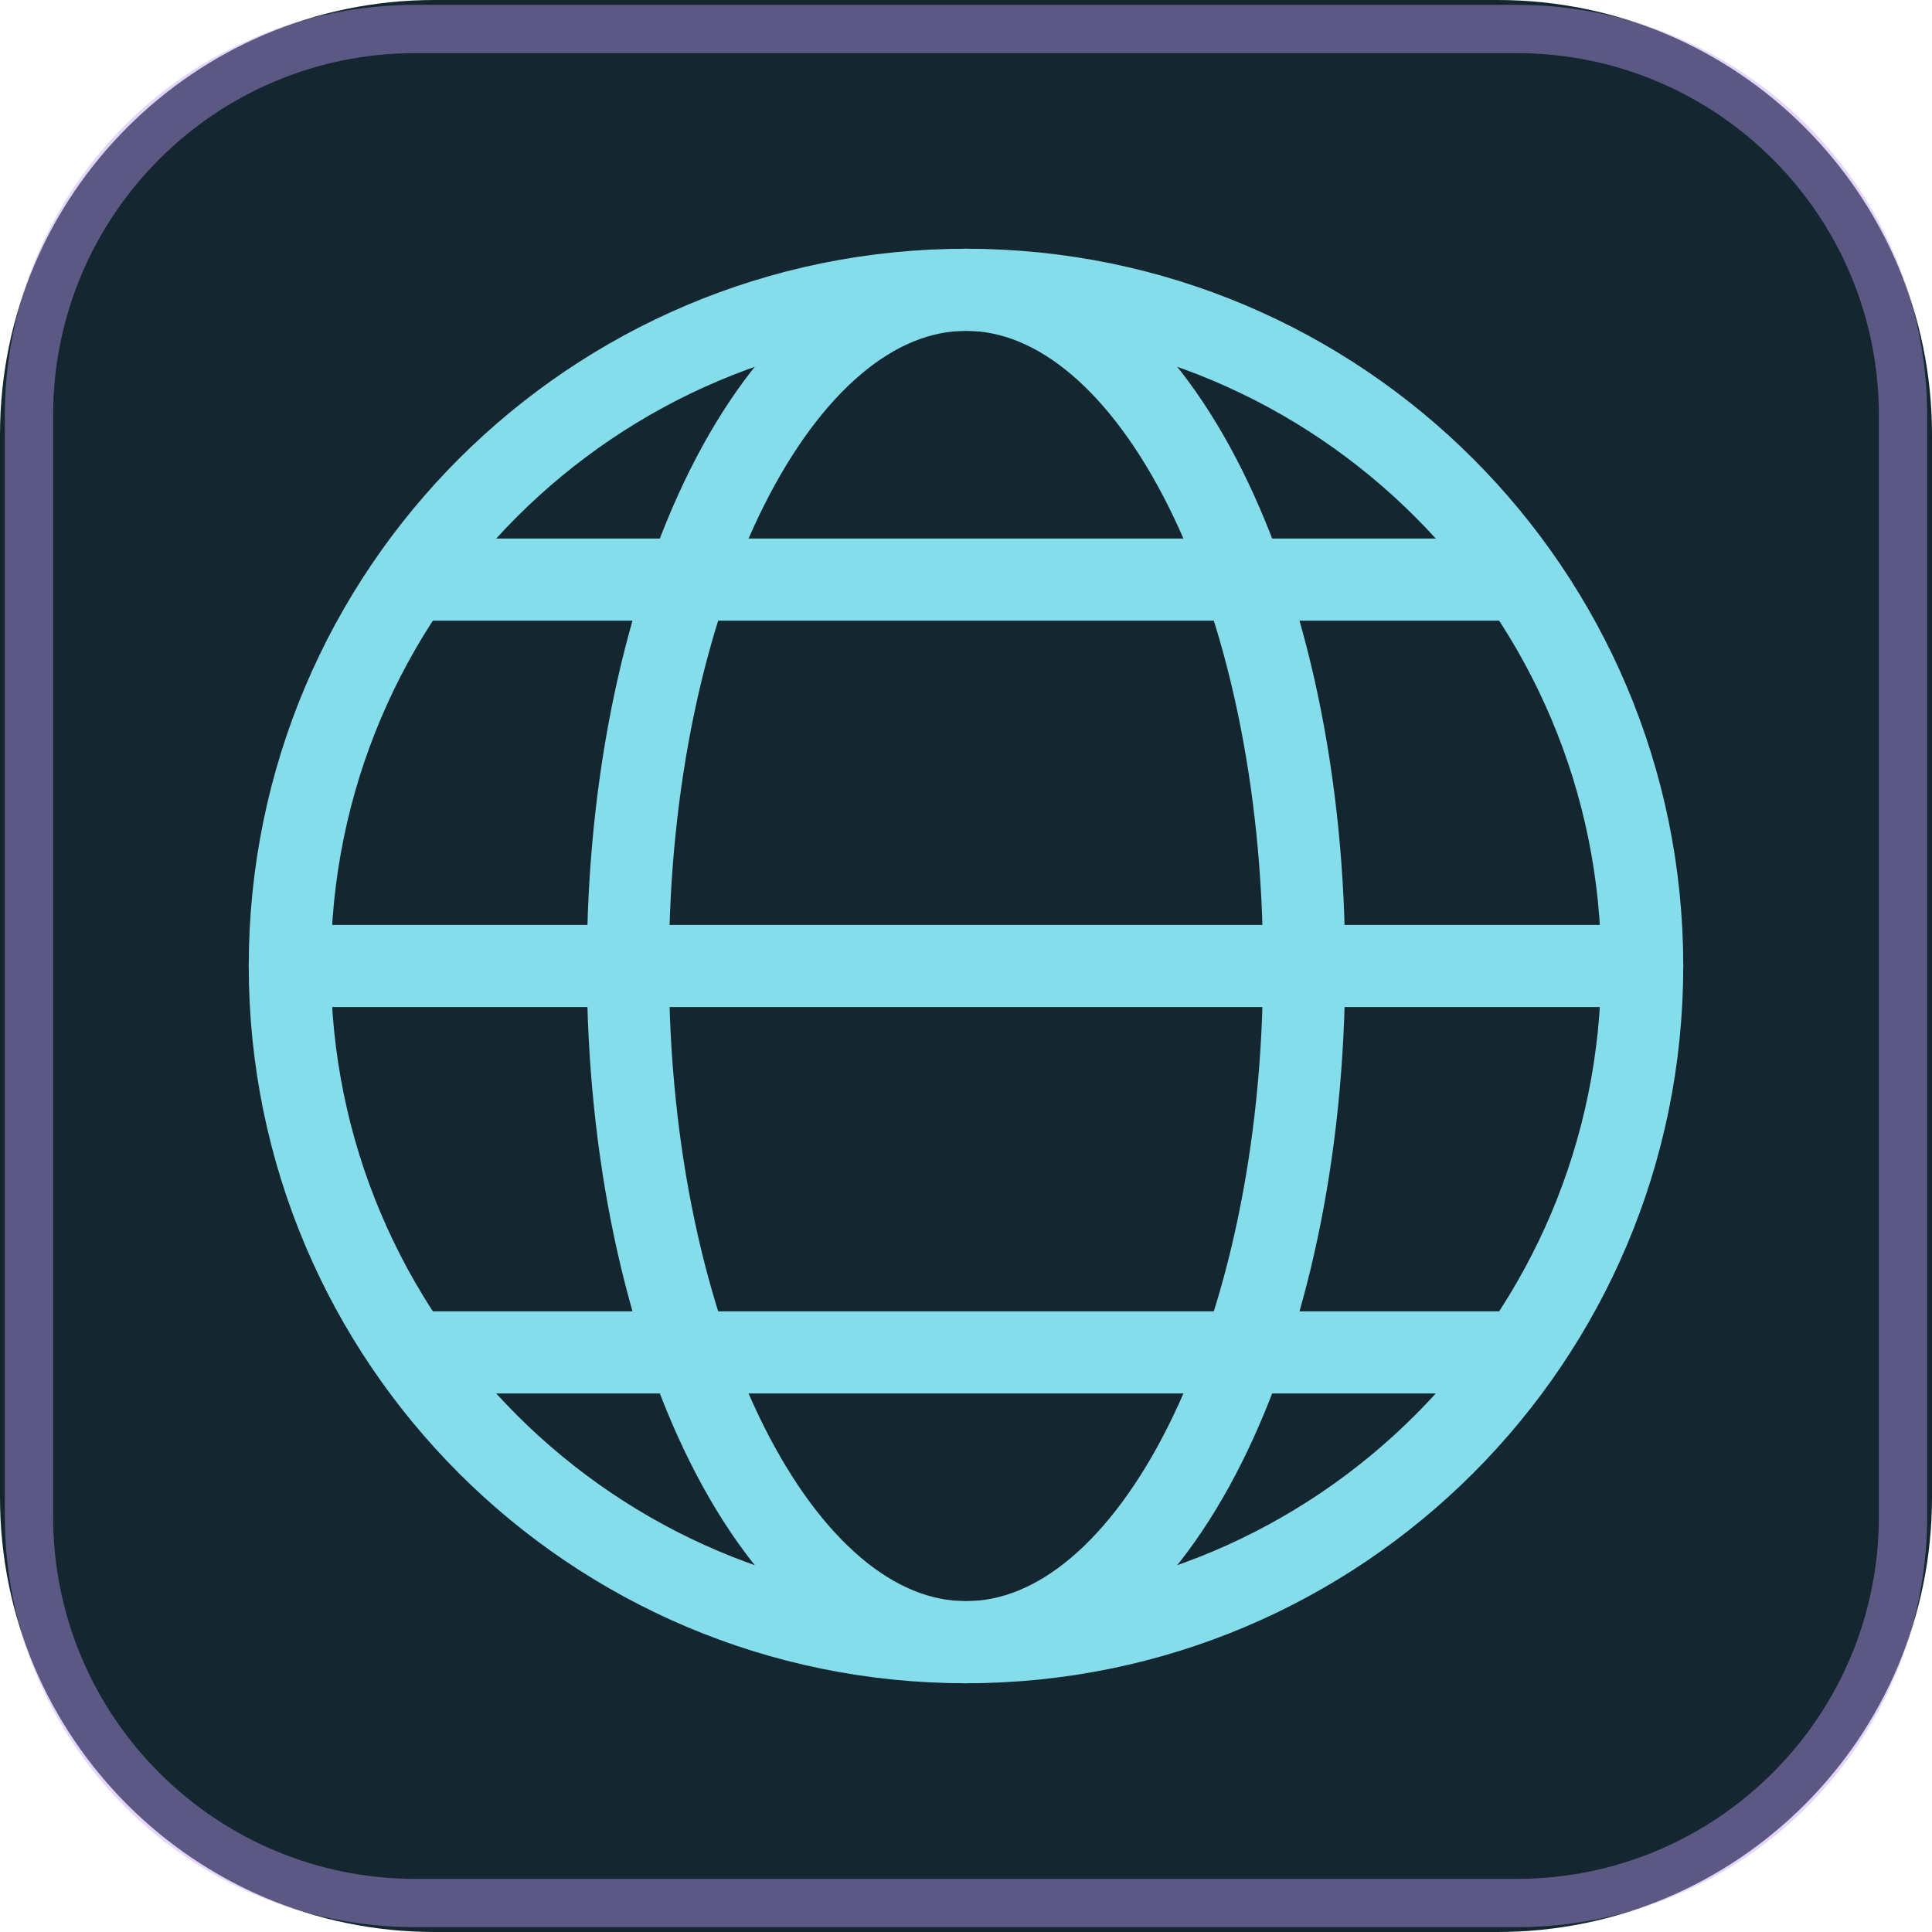
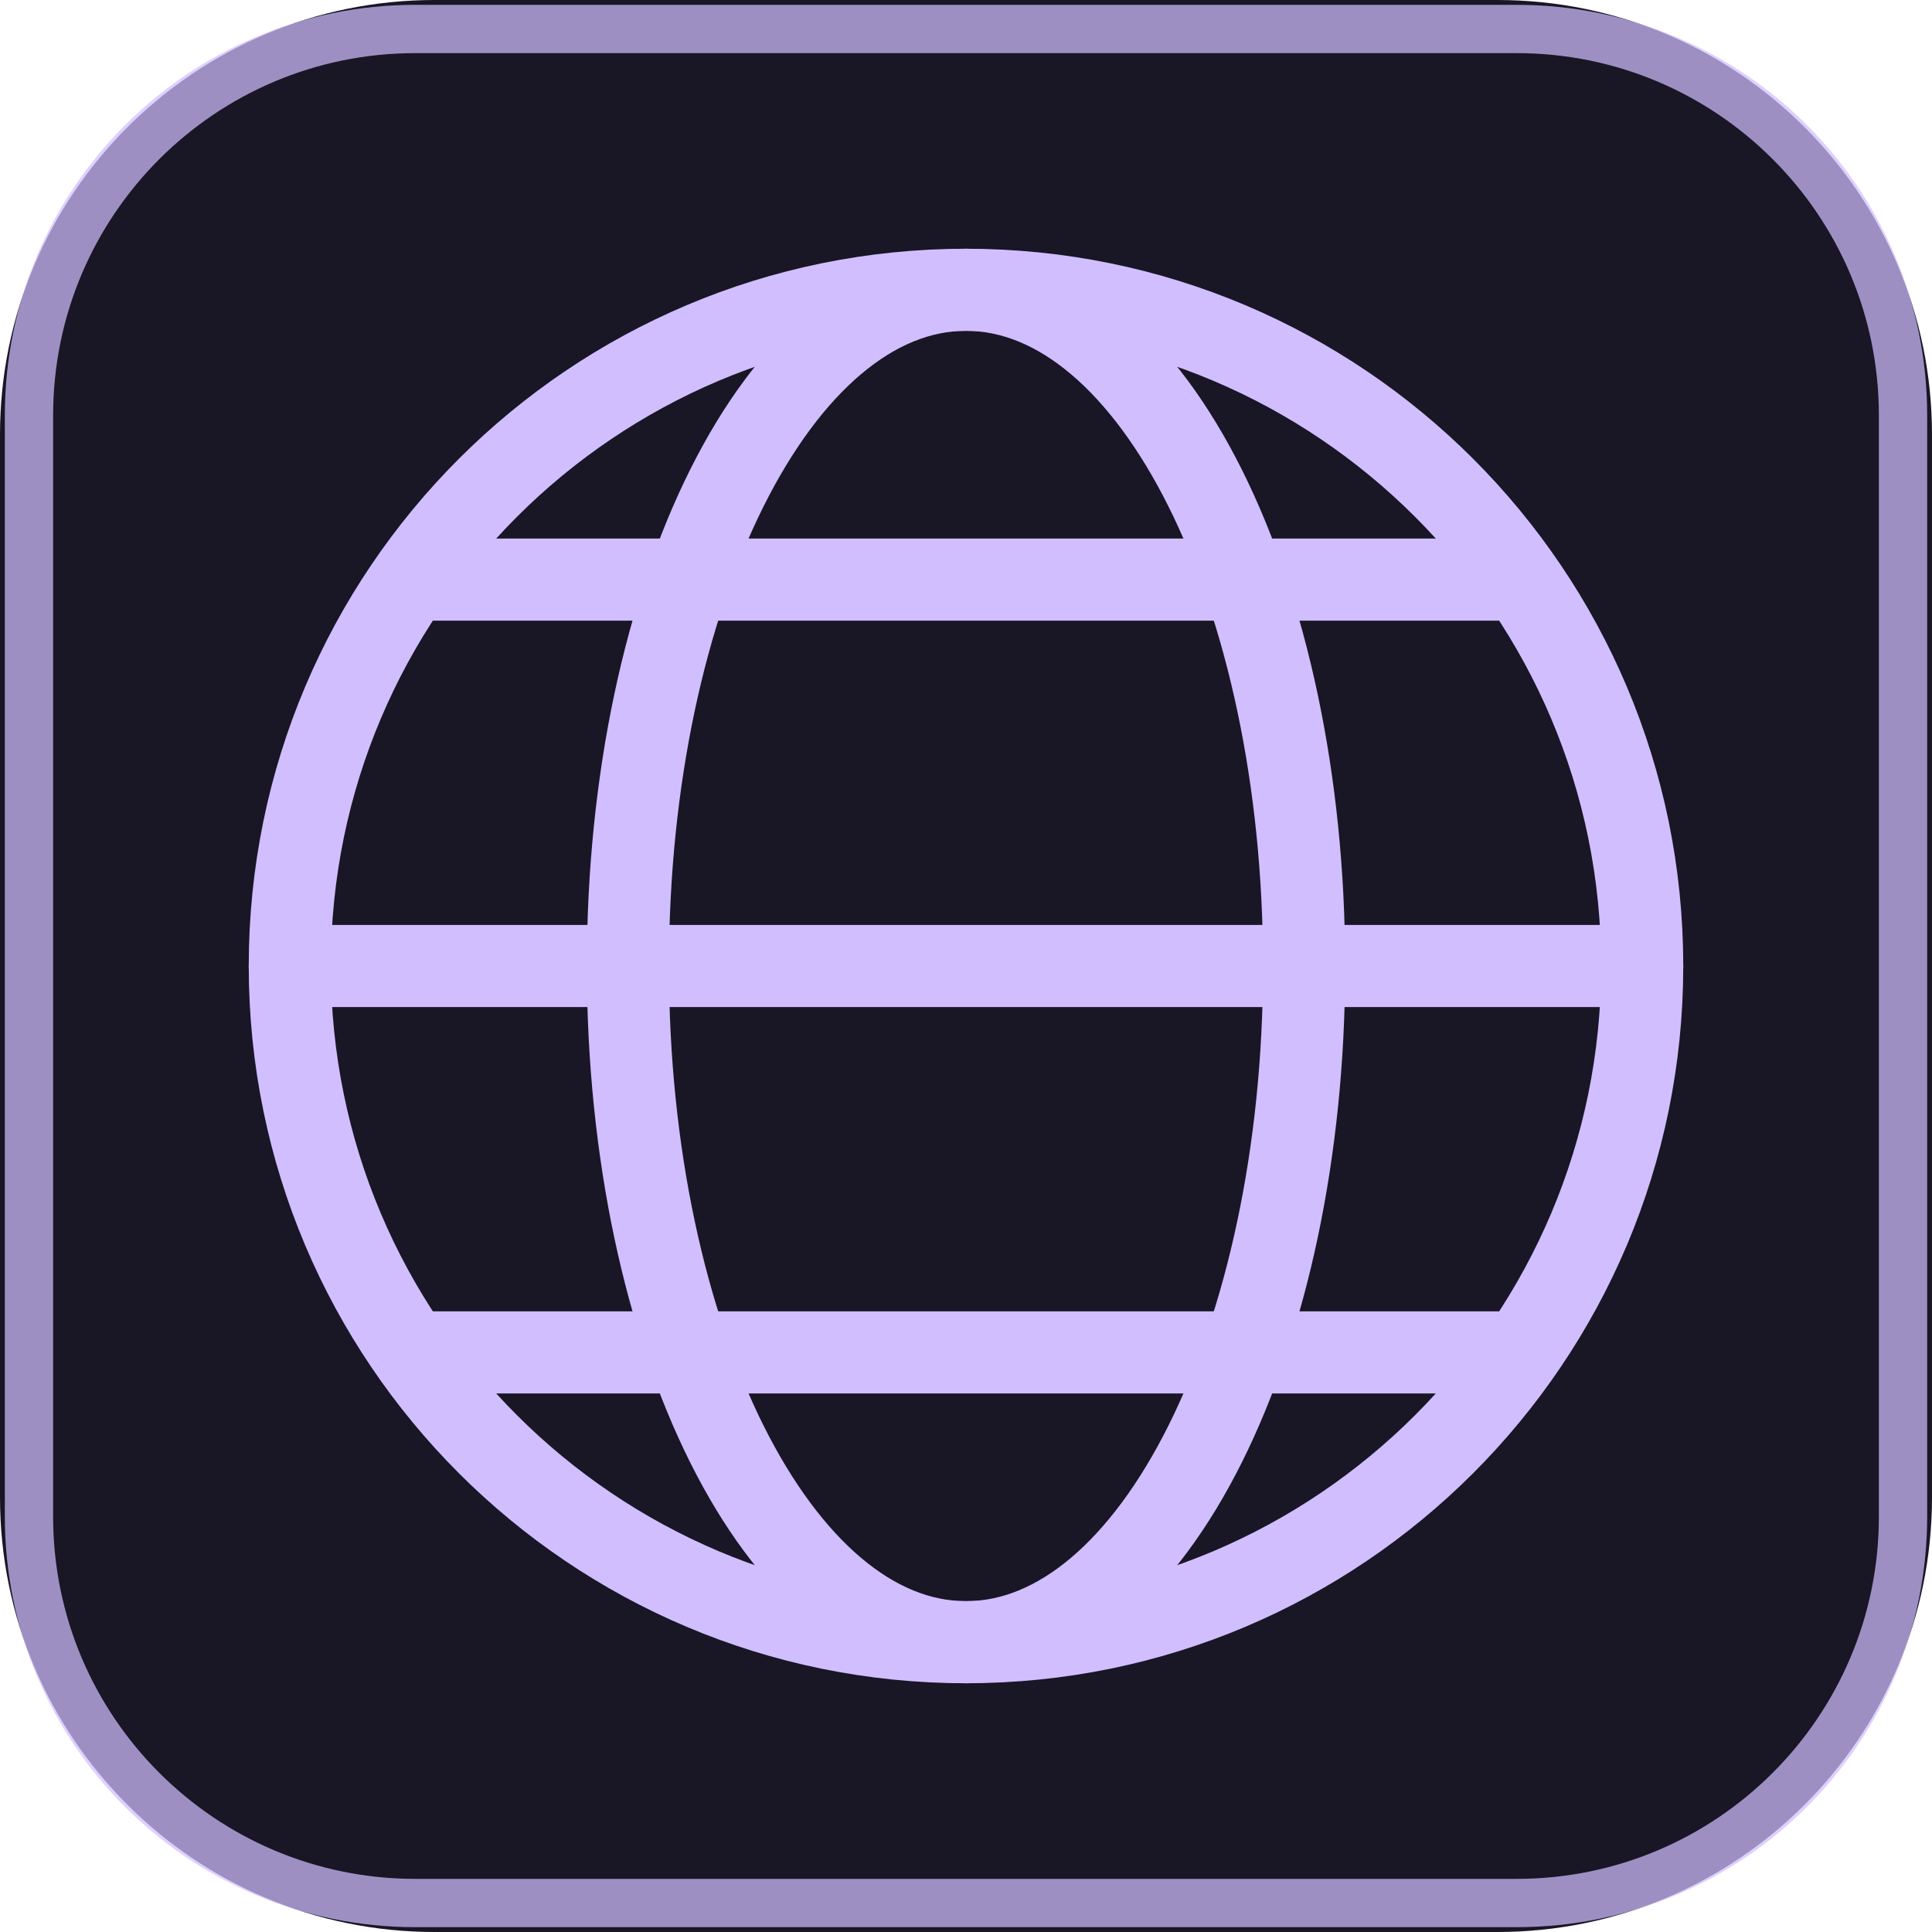
<svg xmlns="http://www.w3.org/2000/svg" width="40" height="40" viewBox="0 0 40 40" role="img" aria-label="federation">
  <style>.pulse{animation:p 3s ease-in-out infinite}.blink{animation:p 2s ease-in-out infinite}.orbit{transform-origin:20px 20px;animation:r 14s linear infinite}.signal{stroke-dasharray:50;animation:s 4s ease-in-out infinite}.scan{animation:t 3s ease-in-out infinite}@keyframes p{50%{opacity:.3}}@keyframes r{to{transform:rotate(360deg)}}@keyframes s{0%{stroke-dashoffset:50}65%,100%{stroke-dashoffset:0}}@keyframes t{50%{transform:translateY(11px)}}@media(prefers-reduced-motion:reduce){*{animation:none!important}}</style>
-   <rect width="40" height="40" rx="9" fill="#142730" />
-   <g fill="none" stroke="#85dcea" stroke-width="1.7" stroke-linecap="round" stroke-linejoin="round">
+   <rect width="40" height="40" rx="9" fill="#191626" />
+   <g fill="none" stroke="#d1beff" stroke-width="1.7" stroke-linecap="round" stroke-linejoin="round">
    <circle cx="20" cy="20" r="14" />
    <ellipse class="pulse" cx="20" cy="20" rx="7" ry="14" />
    <path d="M6 20h28M9 12h22M9 28h22" />
  </g>
  <g id="readme-card-trim">
-     <rect x=".6" y=".6" width="38.8" height="38.8" rx="8" fill="none" stroke="#bd9bf8" stroke-opacity=".42" />
+     <rect x=".6" y=".6" width="38.8" height="38.8" rx="8" fill="none" stroke="#d1beff" stroke-opacity=".72" />
  </g>
</svg>
